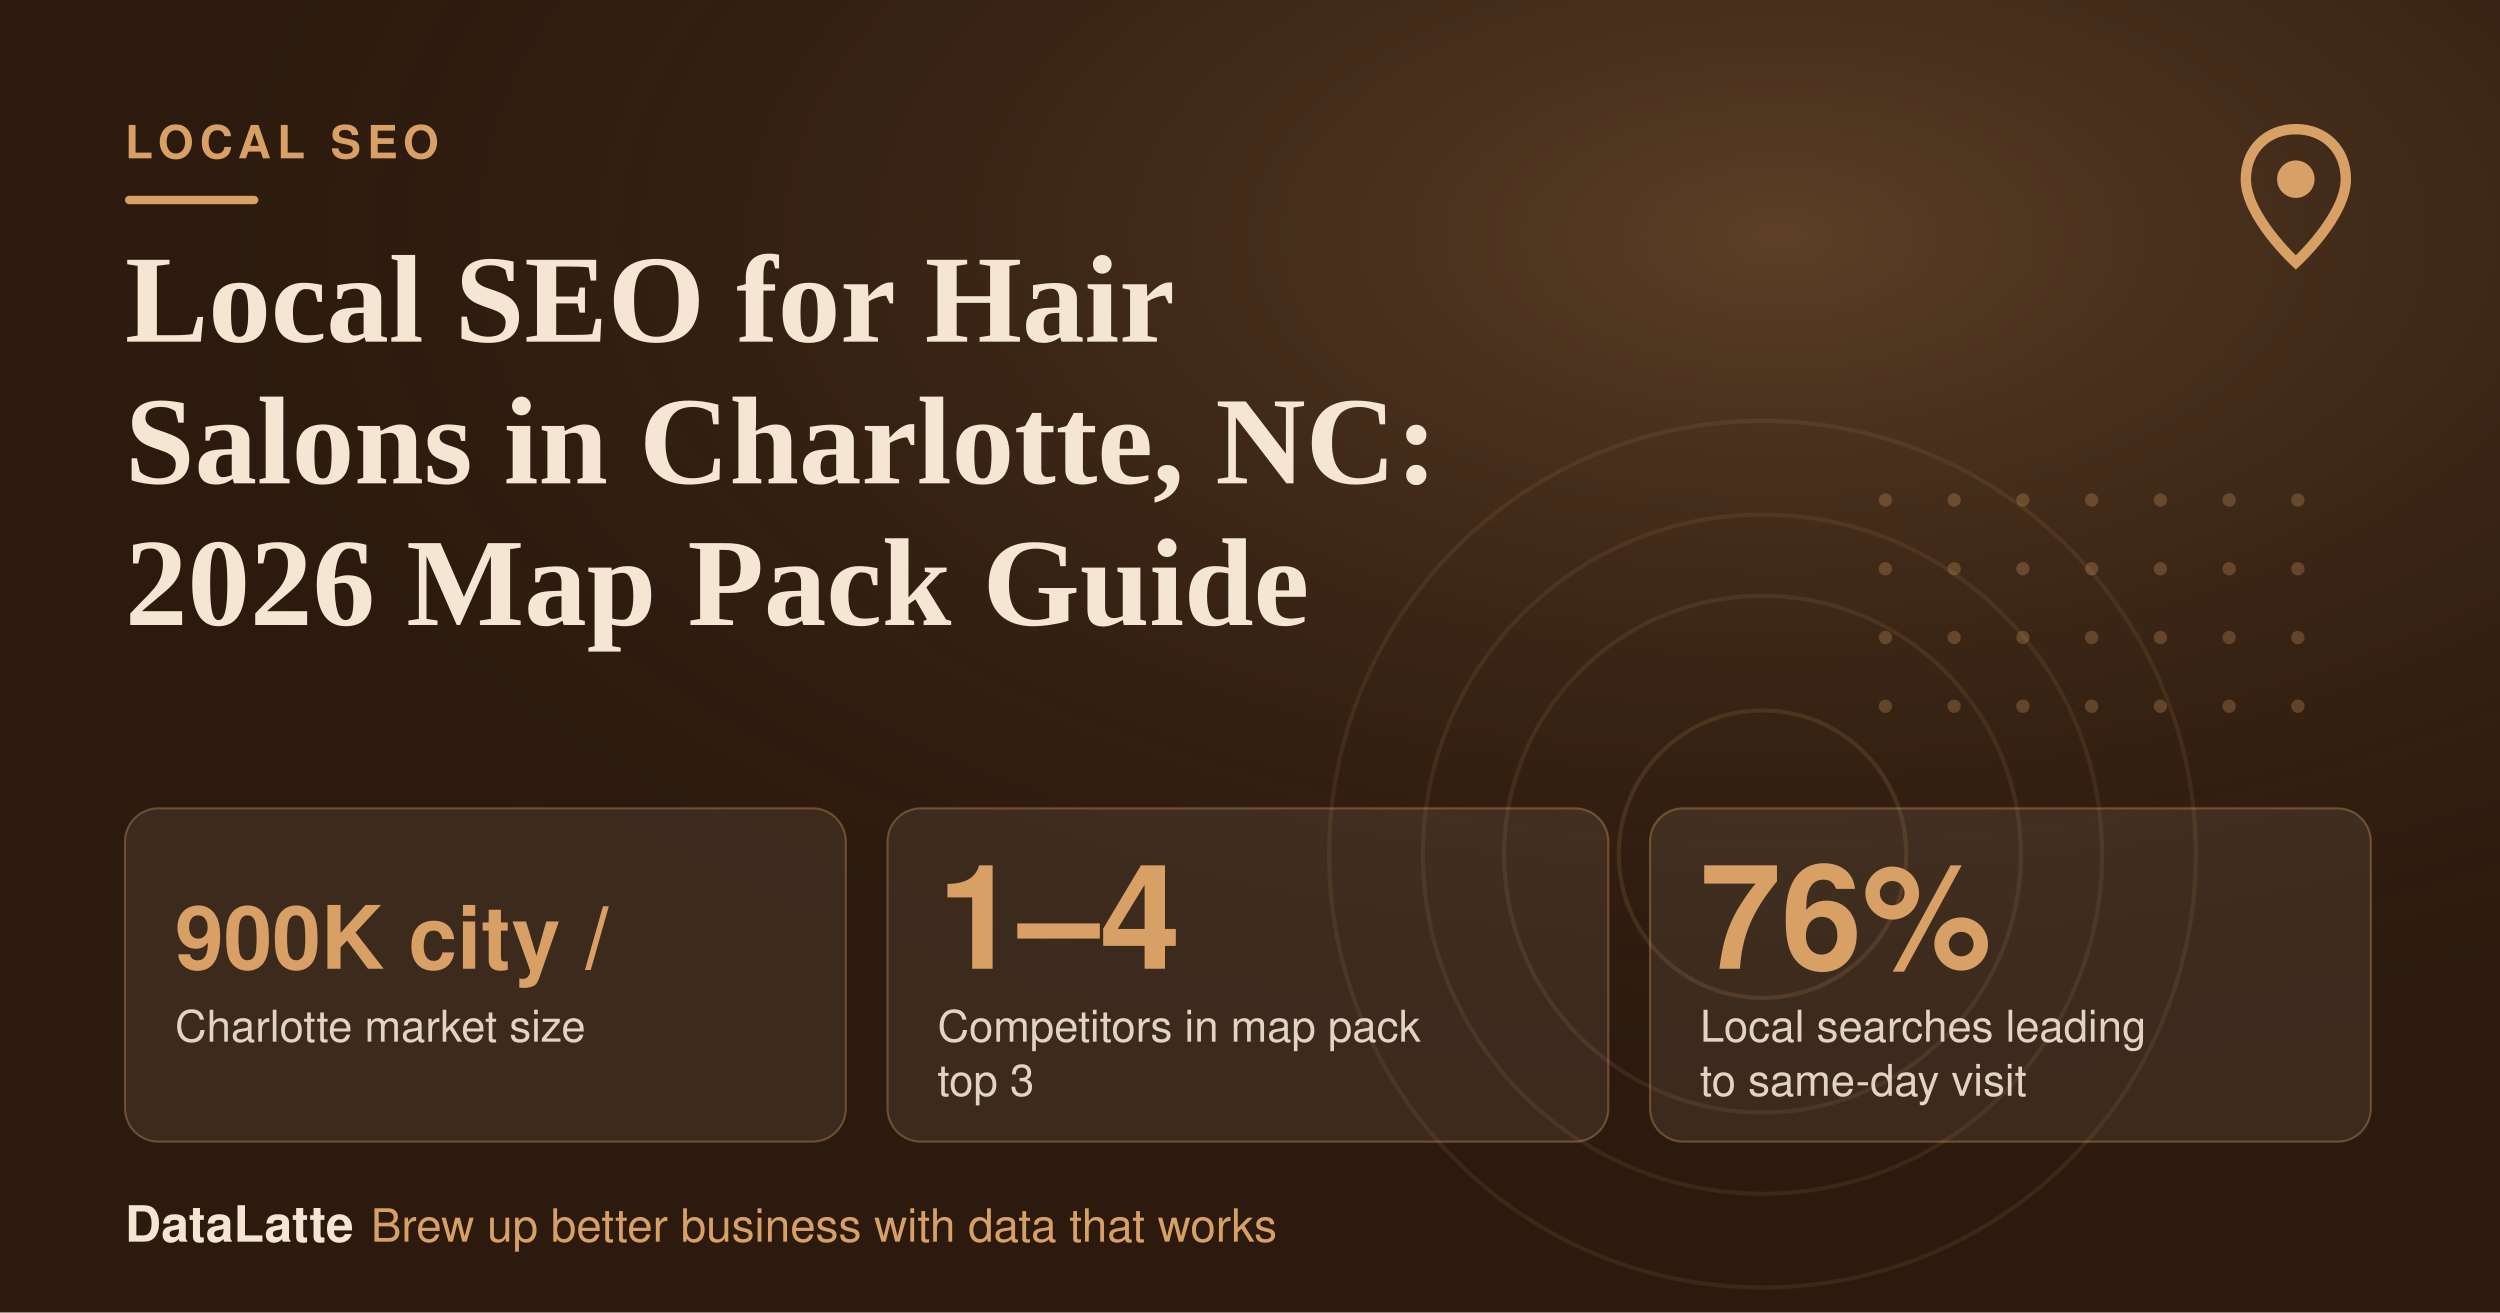
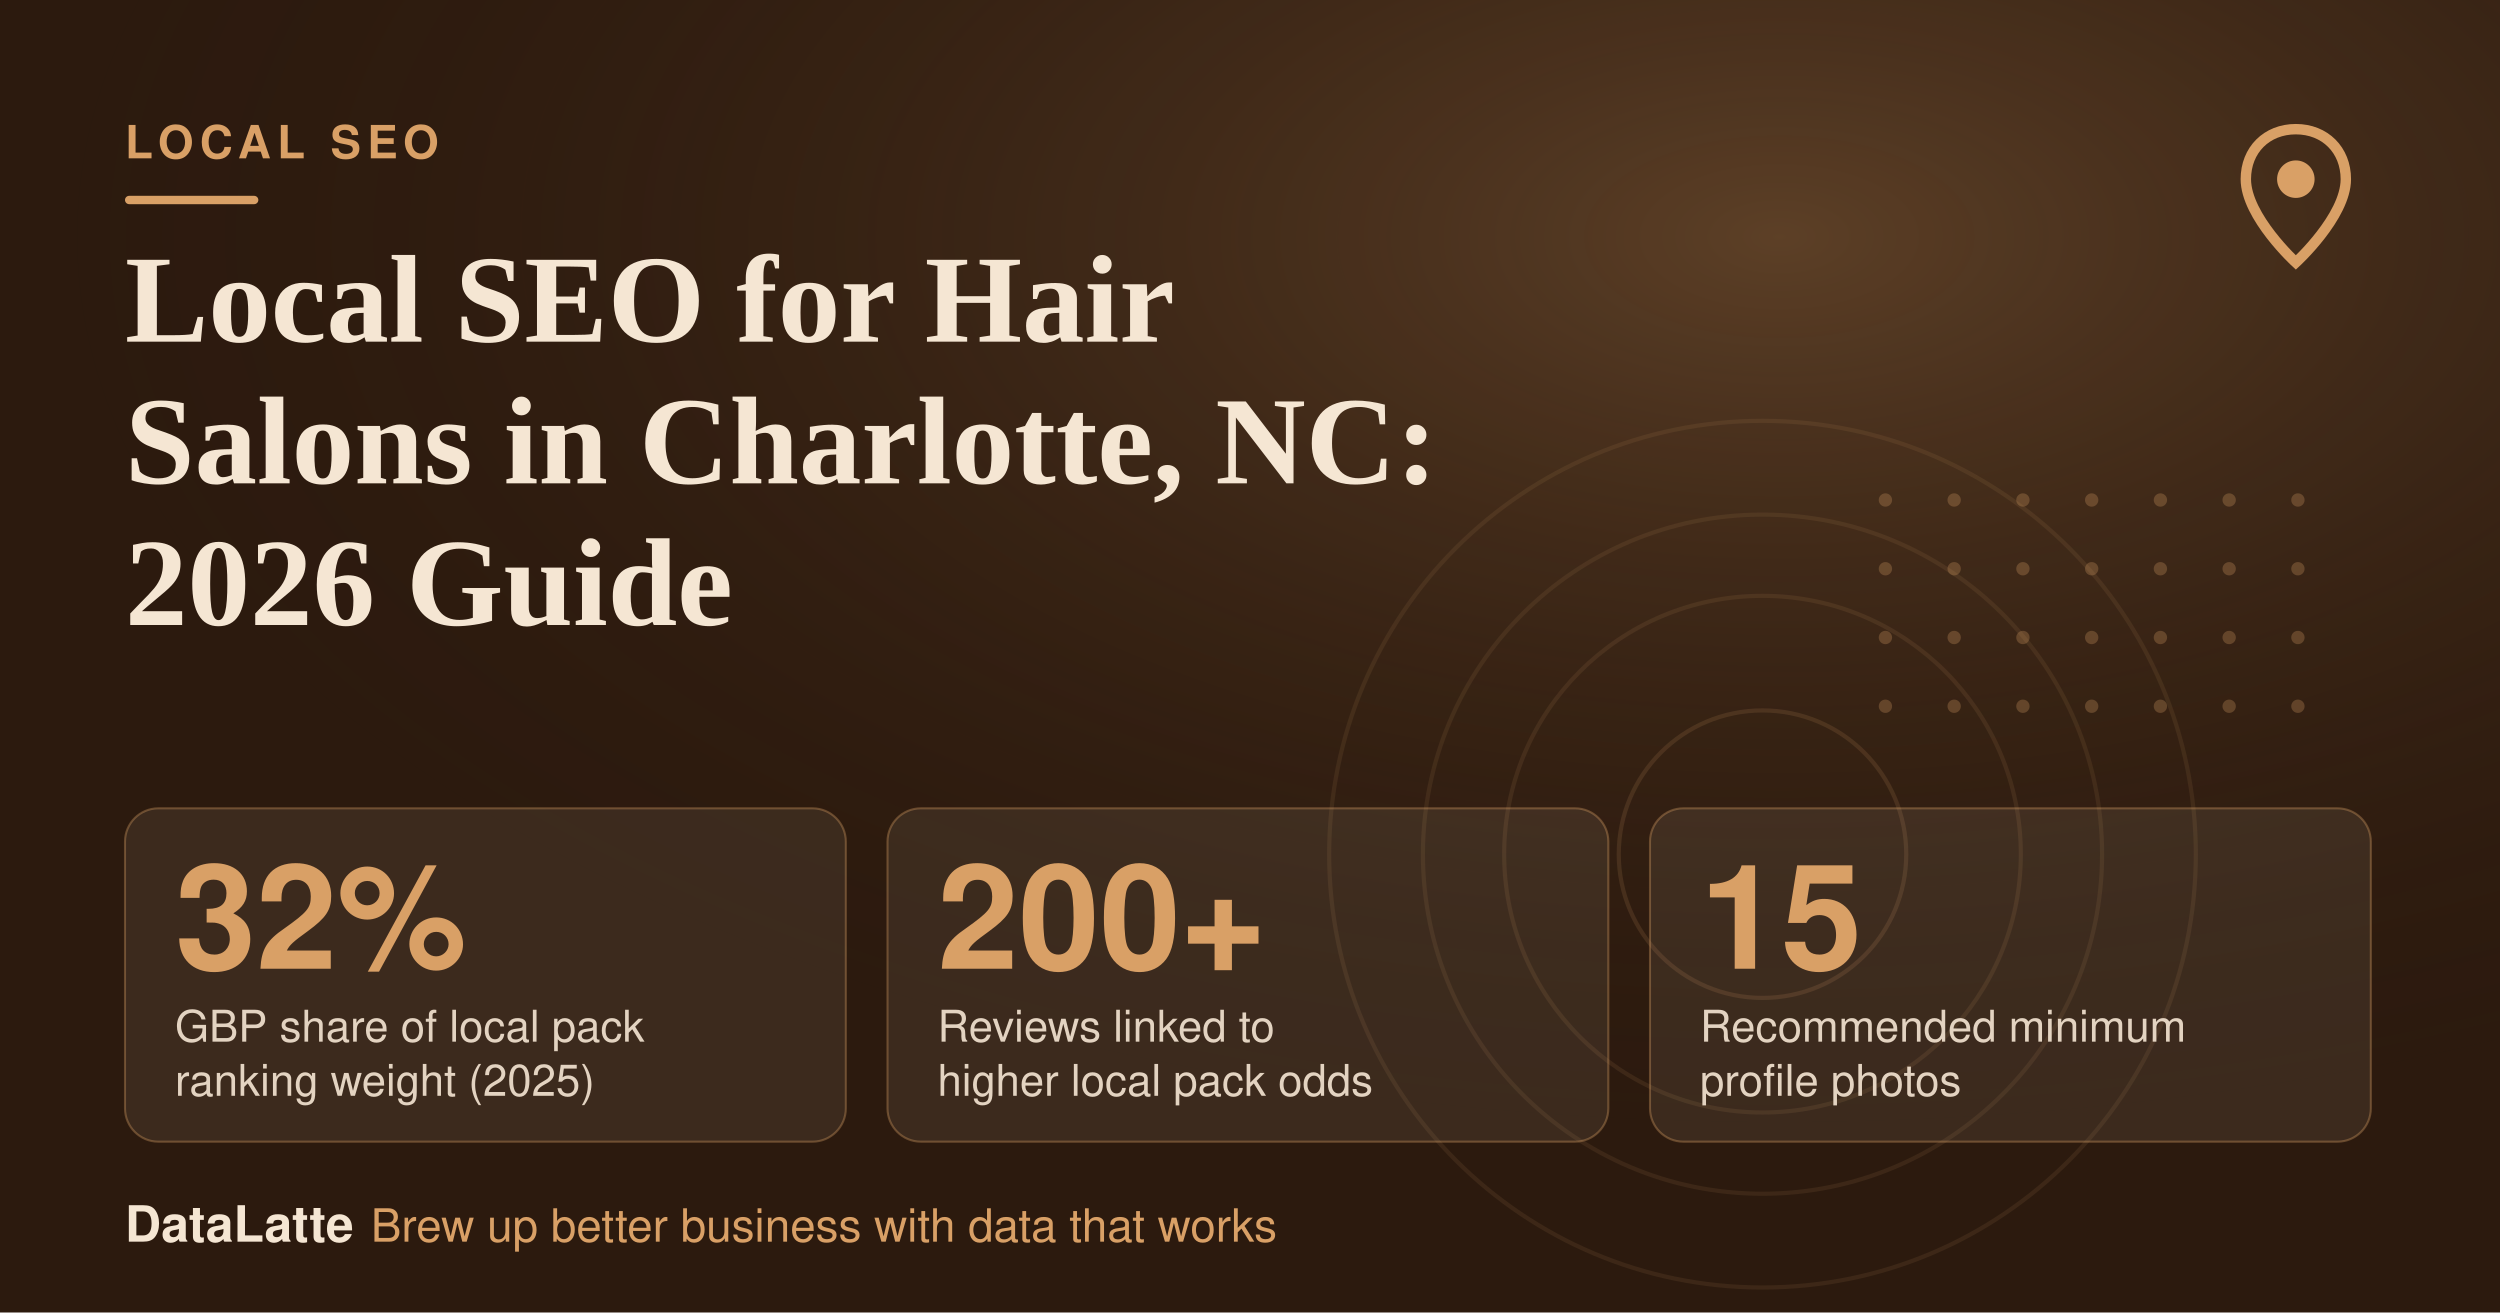
- <svg xmlns="http://www.w3.org/2000/svg" width="1200" height="630" viewBox="0 0 1200 630" role="img" aria-label="Local SEO for Hair Salons in Charlotte, NC: 2026 Map Pack Guide">
+ <svg xmlns="http://www.w3.org/2000/svg" width="1200" height="630" viewBox="0 0 1200 630" role="img" aria-label="Local SEO for Hair Salons in Charlotte, NC: 2026 Guide">
  <defs>
    <radialGradient id="g" cx="71%" cy="18%" r="70%">
      <stop offset="0" stop-color="#d9a066" stop-opacity="0.28" />
      <stop offset="1" stop-color="#2c1a0e" stop-opacity="0" />
    </radialGradient>
  </defs>
  <rect width="1200" height="630" fill="#2c1a0e" />
  <rect width="1200" height="630" fill="url(#g)" />
  <circle cx="905" cy="240" r="3.2" fill="#d9a066" fill-opacity="0.28" />
  <circle cx="905" cy="273" r="3.2" fill="#d9a066" fill-opacity="0.28" />
  <circle cx="905" cy="306" r="3.2" fill="#d9a066" fill-opacity="0.28" />
  <circle cx="905" cy="339" r="3.2" fill="#d9a066" fill-opacity="0.28" />
  <circle cx="938" cy="240" r="3.2" fill="#d9a066" fill-opacity="0.28" />
  <circle cx="938" cy="273" r="3.2" fill="#d9a066" fill-opacity="0.28" />
  <circle cx="938" cy="306" r="3.2" fill="#d9a066" fill-opacity="0.28" />
  <circle cx="938" cy="339" r="3.2" fill="#d9a066" fill-opacity="0.28" />
  <circle cx="971" cy="240" r="3.2" fill="#d9a066" fill-opacity="0.28" />
  <circle cx="971" cy="273" r="3.2" fill="#d9a066" fill-opacity="0.28" />
  <circle cx="971" cy="306" r="3.2" fill="#d9a066" fill-opacity="0.28" />
  <circle cx="971" cy="339" r="3.2" fill="#d9a066" fill-opacity="0.28" />
  <circle cx="1004" cy="240" r="3.2" fill="#d9a066" fill-opacity="0.28" />
  <circle cx="1004" cy="273" r="3.2" fill="#d9a066" fill-opacity="0.28" />
  <circle cx="1004" cy="306" r="3.2" fill="#d9a066" fill-opacity="0.28" />
  <circle cx="1004" cy="339" r="3.2" fill="#d9a066" fill-opacity="0.28" />
  <circle cx="1037" cy="240" r="3.2" fill="#d9a066" fill-opacity="0.28" />
  <circle cx="1037" cy="273" r="3.2" fill="#d9a066" fill-opacity="0.28" />
  <circle cx="1037" cy="306" r="3.2" fill="#d9a066" fill-opacity="0.28" />
  <circle cx="1037" cy="339" r="3.2" fill="#d9a066" fill-opacity="0.28" />
  <circle cx="1070" cy="240" r="3.2" fill="#d9a066" fill-opacity="0.28" />
  <circle cx="1070" cy="273" r="3.2" fill="#d9a066" fill-opacity="0.28" />
  <circle cx="1070" cy="306" r="3.2" fill="#d9a066" fill-opacity="0.28" />
  <circle cx="1070" cy="339" r="3.2" fill="#d9a066" fill-opacity="0.28" />
  <circle cx="1103" cy="240" r="3.2" fill="#d9a066" fill-opacity="0.28" />
  <circle cx="1103" cy="273" r="3.2" fill="#d9a066" fill-opacity="0.28" />
  <circle cx="1103" cy="306" r="3.2" fill="#d9a066" fill-opacity="0.28" />
  <circle cx="1103" cy="339" r="3.2" fill="#d9a066" fill-opacity="0.28" />
  <circle cx="846" cy="410" r="69" fill="none" stroke="#d9a066" stroke-opacity="0.14" stroke-width="2" />
  <circle cx="846" cy="410" r="124" fill="none" stroke="#d9a066" stroke-opacity="0.11" stroke-width="2" />
  <circle cx="846" cy="410" r="163" fill="none" stroke="#d9a066" stroke-opacity="0.10" stroke-width="2" />
  <circle cx="846" cy="410" r="208" fill="none" stroke="#d9a066" stroke-opacity="0.10" stroke-width="2" />
  <g transform="translate(1076 62) scale(1.0)">
    <path d="M26 0C12 0 2 10 2 24c0 18 24 40 24 40s24-22 24-40C50 10 40 0 26 0z" fill="none" stroke="#d9a066" stroke-width="5" />
    <circle cx="26" cy="24" r="9" fill="#d9a066" />
  </g>
  <text x="60" y="76" font-family="Helvetica, Arial, sans-serif" font-size="22" font-weight="700" fill="#d9a066" letter-spacing="3">LOCAL SEO</text>
  <rect x="60" y="94" width="64" height="4" rx="2" fill="#d9a066" />
  <text x="60" y="164" font-family="Georgia, 'Times New Roman', serif" font-size="60" font-weight="700" fill="#f5e6d3">Local SEO for Hair</text>
  <text x="60" y="232" font-family="Georgia, 'Times New Roman', serif" font-size="60" font-weight="700" fill="#f5e6d3">Salons in Charlotte, NC:</text>
-   <text x="60" y="300" font-family="Georgia, 'Times New Roman', serif" font-size="60" font-weight="700" fill="#f5e6d3">2026 Map Pack Guide</text>
+   <text x="60" y="300" font-family="Georgia, 'Times New Roman', serif" font-size="60" font-weight="700" fill="#f5e6d3">2026 Guide</text>
  <rect x="60" y="388" width="346" height="160" rx="16" fill="#f5e6d3" fill-opacity="0.08" stroke="#d9a066" stroke-opacity="0.35" />
-   <text x="84" y="465" font-family="Helvetica, Arial, sans-serif" font-size="42" font-weight="800" fill="#d9a066">900K city /</text>
-   <text x="84" y="500" font-family="Helvetica, Arial, sans-serif" font-size="21" fill="#f5e6d3" fill-opacity="0.9">Charlotte market size</text>
+   <text x="84" y="465" font-family="Helvetica, Arial, sans-serif" font-size="70" font-weight="800" fill="#d9a066">32%</text>
+   <text x="84" y="500" font-family="Helvetica, Arial, sans-serif" font-size="21" fill="#f5e6d3" fill-opacity="0.9">GBP share of local pack</text>
+   <text x="84" y="526" font-family="Helvetica, Arial, sans-serif" font-size="21" fill="#f5e6d3" fill-opacity="0.9">ranking weight (2025)</text>
  <rect x="426" y="388" width="346" height="160" rx="16" fill="#f5e6d3" fill-opacity="0.08" stroke="#d9a066" stroke-opacity="0.35" />
-   <text x="450" y="465" font-family="Helvetica, Arial, sans-serif" font-size="70" font-weight="800" fill="#d9a066">1–4</text>
-   <text x="450" y="500" font-family="Helvetica, Arial, sans-serif" font-size="21" fill="#f5e6d3" fill-opacity="0.9">Competitors in map pack</text>
-   <text x="450" y="526" font-family="Helvetica, Arial, sans-serif" font-size="21" fill="#f5e6d3" fill-opacity="0.9">top 3</text>
+   <text x="450" y="465" font-family="Helvetica, Arial, sans-serif" font-size="70" font-weight="800" fill="#d9a066">200+</text>
+   <text x="450" y="500" font-family="Helvetica, Arial, sans-serif" font-size="21" fill="#f5e6d3" fill-opacity="0.9">Reviews linked to</text>
+   <text x="450" y="526" font-family="Helvetica, Arial, sans-serif" font-size="21" fill="#f5e6d3" fill-opacity="0.9">higher local pack odds</text>
  <rect x="792" y="388" width="346" height="160" rx="16" fill="#f5e6d3" fill-opacity="0.08" stroke="#d9a066" stroke-opacity="0.35" />
-   <text x="816" y="465" font-family="Helvetica, Arial, sans-serif" font-size="70" font-weight="800" fill="#d9a066">76%</text>
-   <text x="816" y="500" font-family="Helvetica, Arial, sans-serif" font-size="21" fill="#f5e6d3" fill-opacity="0.9">Local searches leading</text>
-   <text x="816" y="526" font-family="Helvetica, Arial, sans-serif" font-size="21" fill="#f5e6d3" fill-opacity="0.9">to same-day visit</text>
+   <text x="816" y="465" font-family="Helvetica, Arial, sans-serif" font-size="70" font-weight="800" fill="#d9a066">15</text>
+   <text x="816" y="500" font-family="Helvetica, Arial, sans-serif" font-size="21" fill="#f5e6d3" fill-opacity="0.9">Recommended minimum</text>
+   <text x="816" y="526" font-family="Helvetica, Arial, sans-serif" font-size="21" fill="#f5e6d3" fill-opacity="0.9">profile photos</text>
  <text x="60" y="596" font-family="Helvetica, Arial, sans-serif" font-size="24" font-weight="700" fill="#f5e6d3">DataLatte</text>
  <text x="178" y="596" font-family="Helvetica, Arial, sans-serif" font-size="22" fill="#d9a066">Brew up better business with data that works</text>
</svg>
